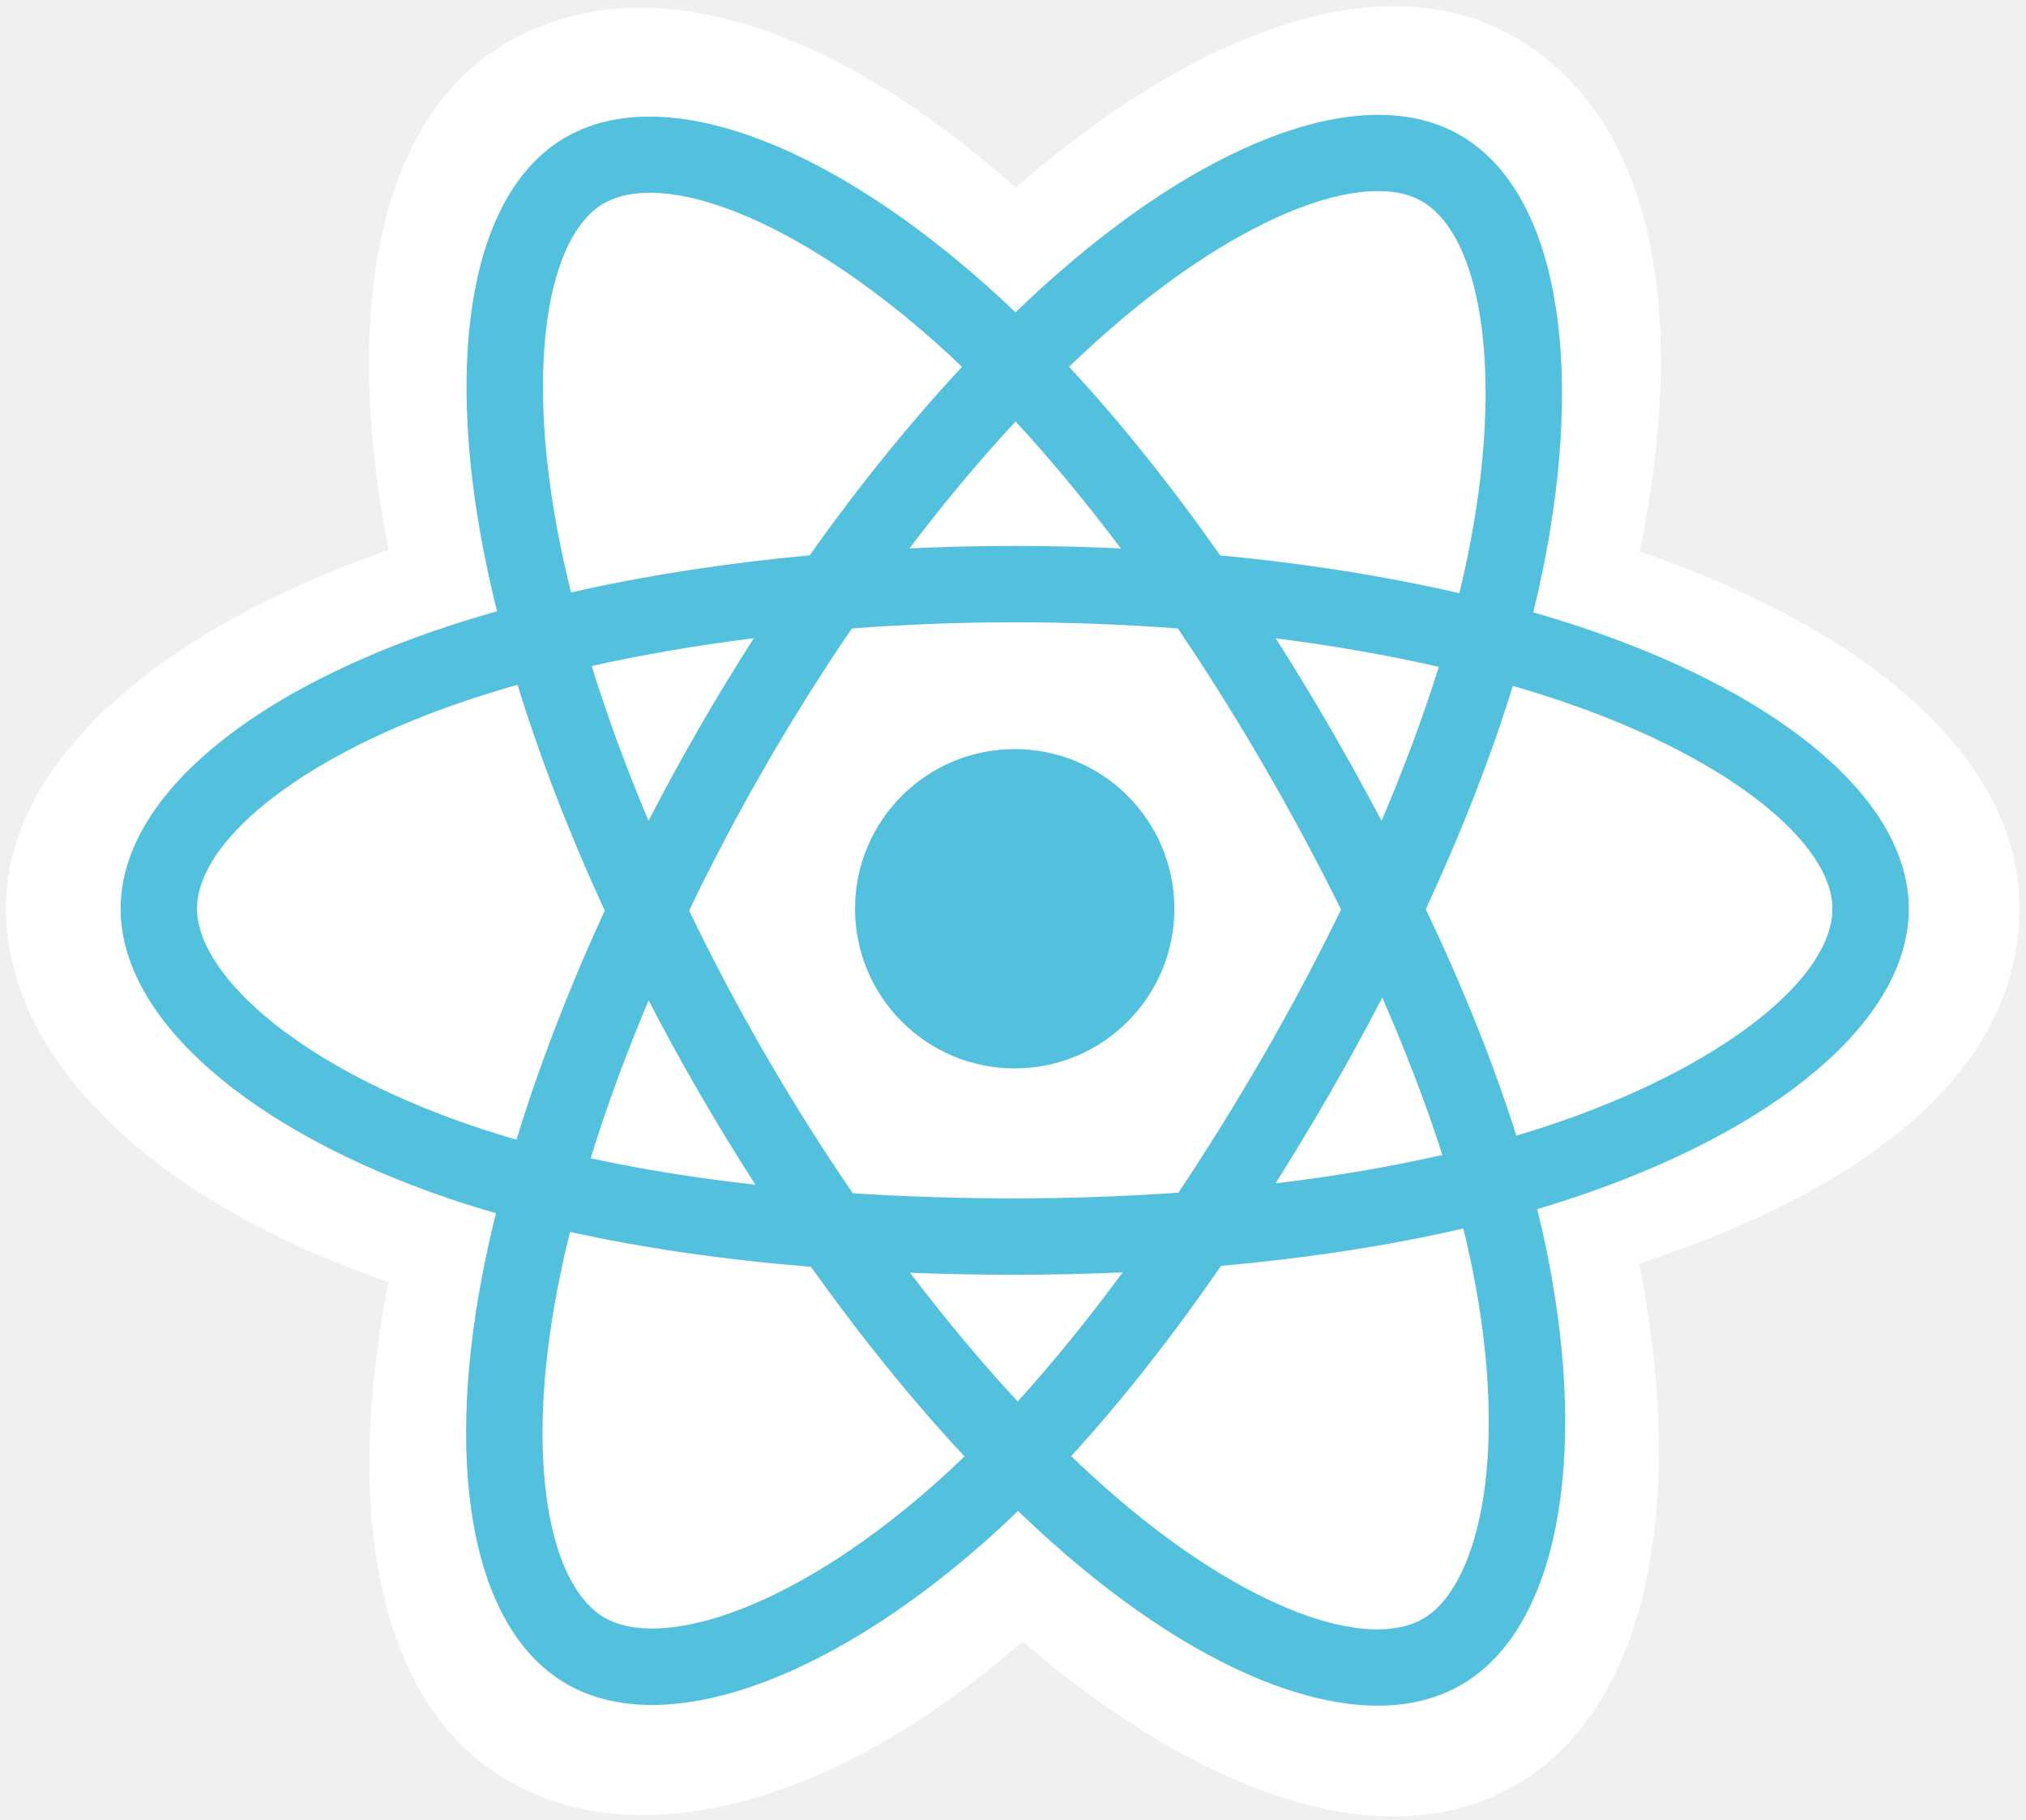
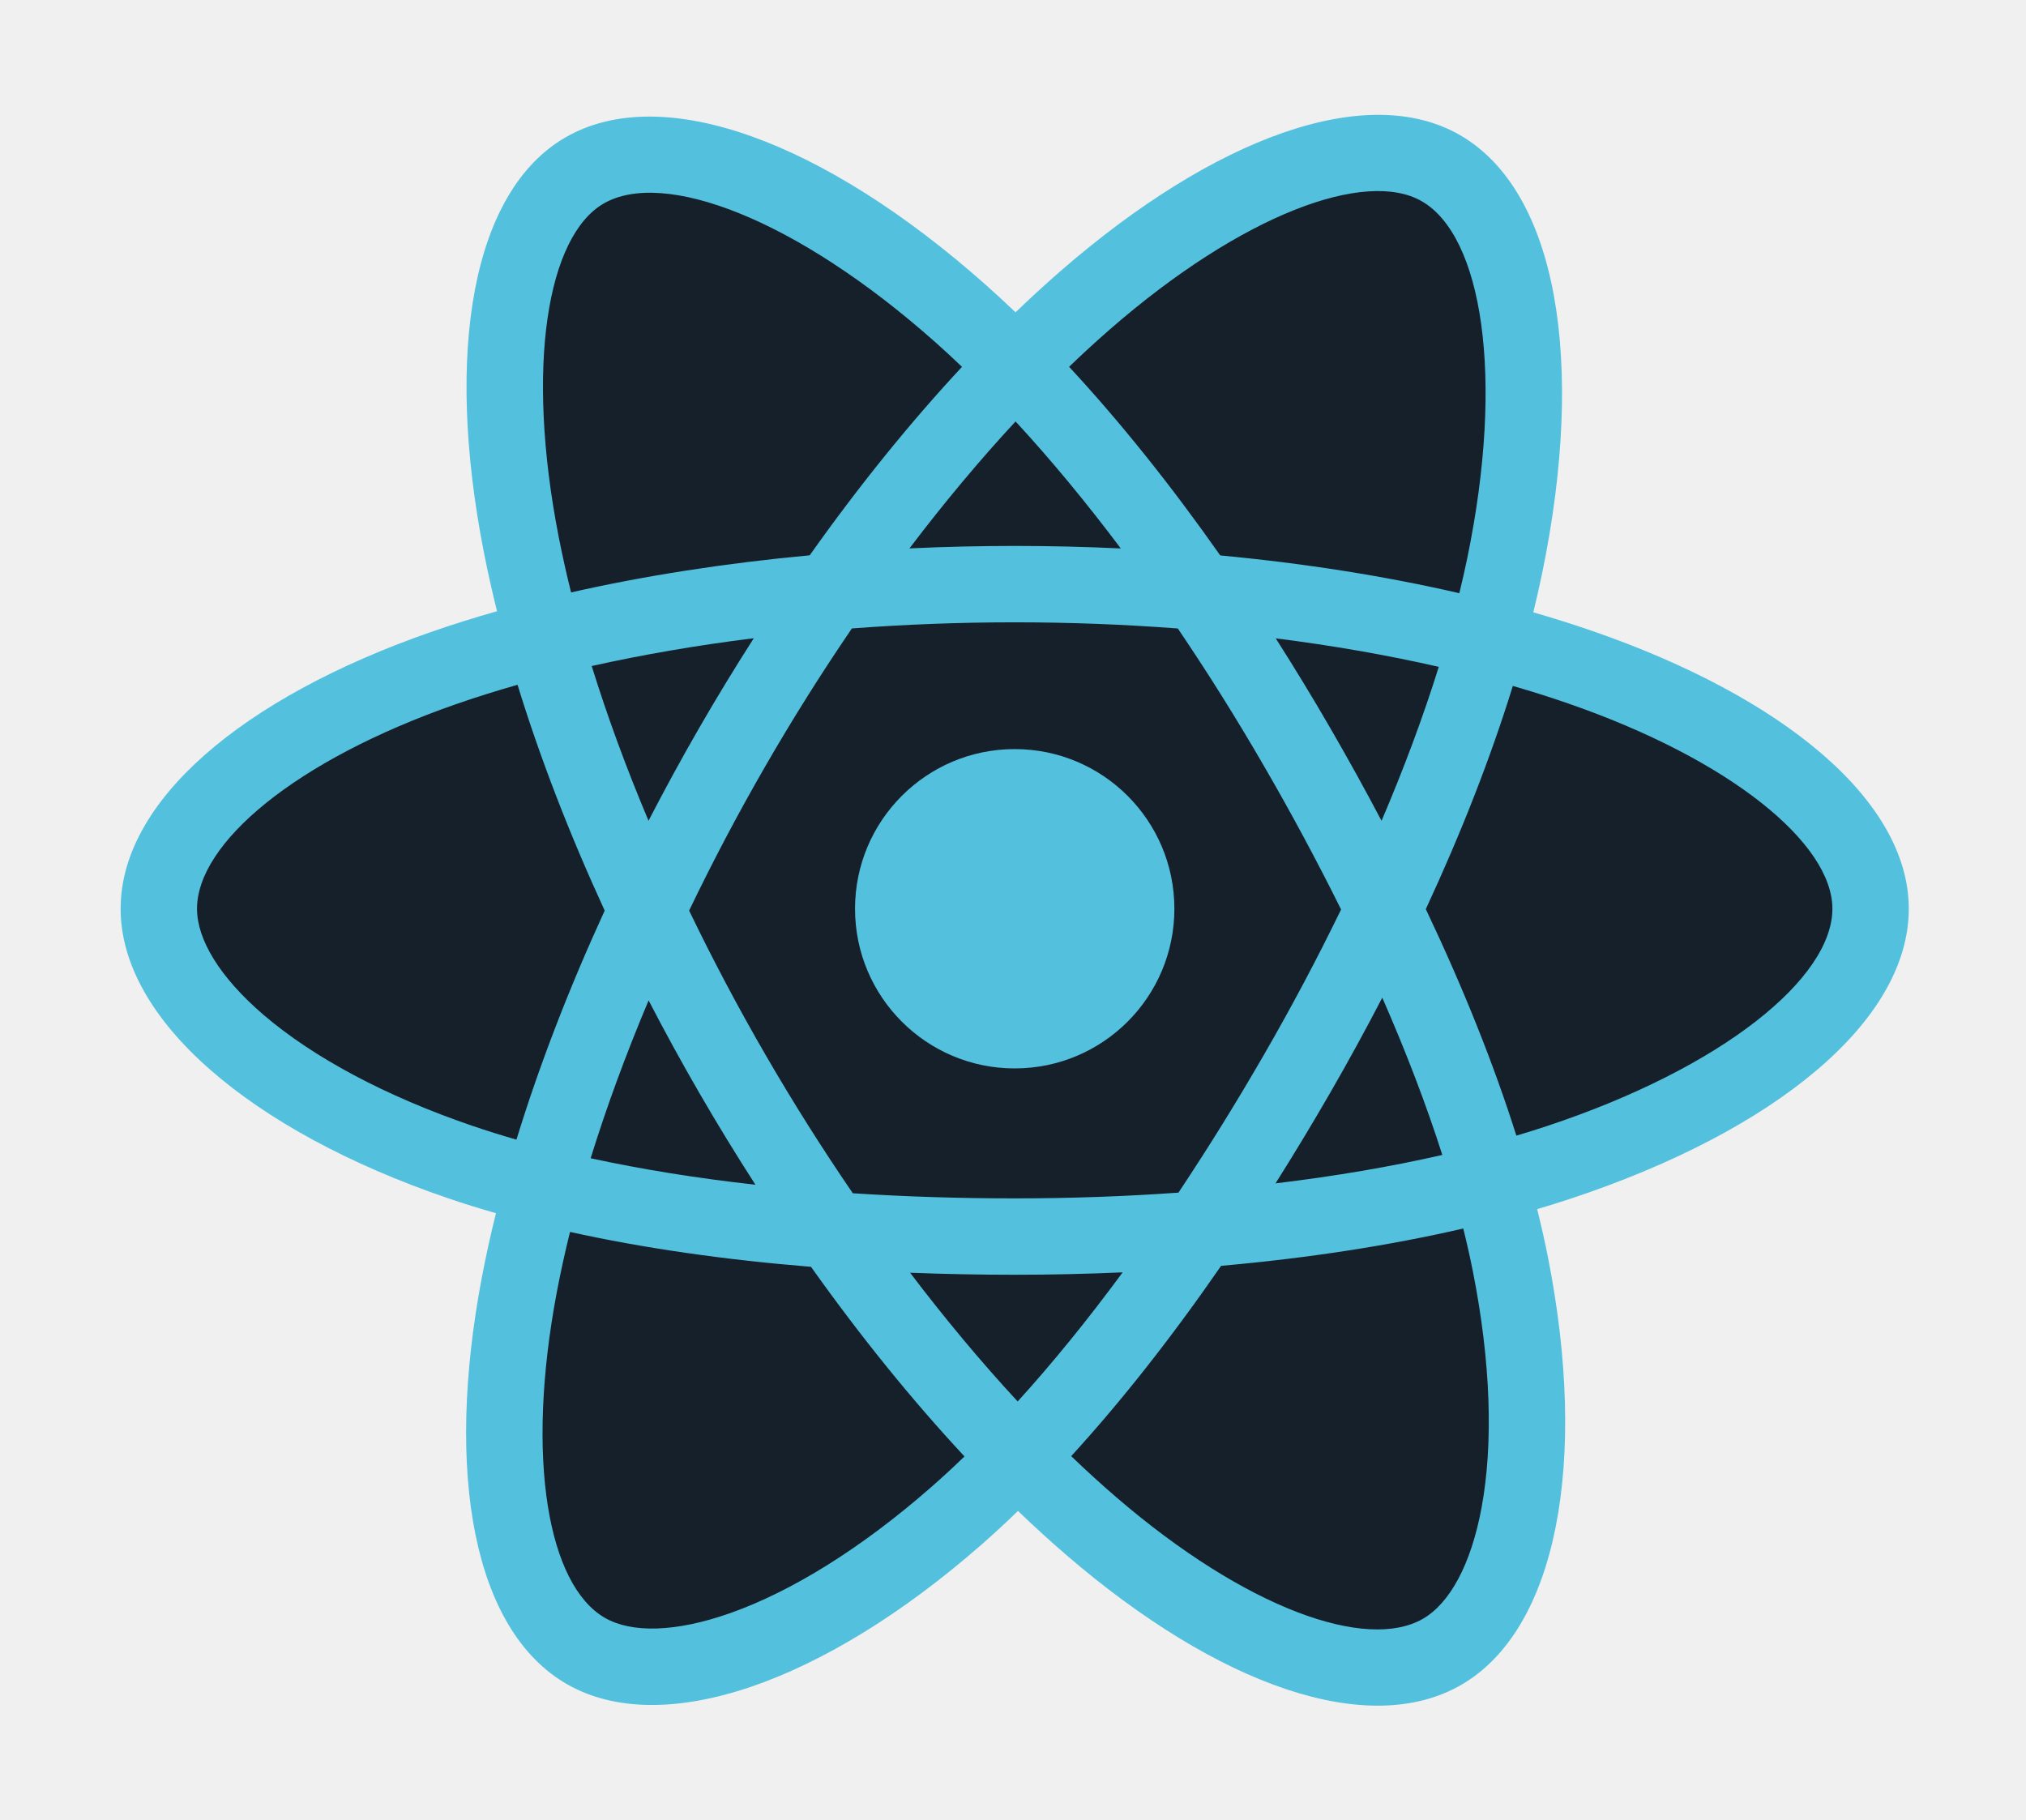
- <svg xmlns="http://www.w3.org/2000/svg" width="2500" height="2246" viewBox="0 0 256 230" preserveAspectRatio="xMinYMin meet">
-   <path d="M.754 114.75c0 19.215 18.763 37.152 48.343 47.263-5.907 29.737-1.058 53.706 15.136 63.045 16.645 9.6 41.443 2.955 64.98-17.62 22.943 19.744 46.13 27.514 62.31 18.148 16.63-9.627 21.687-35.221 15.617-65.887 30.81-10.186 48.044-25.481 48.044-44.949 0-18.769-18.797-35.006-47.979-45.052 6.535-31.933.998-55.32-15.867-65.045-16.259-9.376-39.716-1.204-62.996 19.056C104.122 2.205 80.897-4.36 64.05 5.392 47.806 14.795 43.171 39.2 49.097 69.487 20.515 79.452.754 96.057.754 114.75z" fill="#FFF" />
-   <path d="M201.025 79.674a151.364 151.364 0 0 0-7.274-2.292 137.5 137.5 0 0 0 1.124-4.961c5.506-26.728 1.906-48.26-10.388-55.348-11.787-6.798-31.065.29-50.535 17.233a151.136 151.136 0 0 0-5.626 5.163 137.573 137.573 0 0 0-3.744-3.458c-20.405-18.118-40.858-25.752-53.139-18.643-11.776 6.817-15.264 27.06-10.307 52.39a150.91 150.91 0 0 0 1.67 7.484c-2.894.822-5.689 1.698-8.363 2.63-23.922 8.34-39.2 21.412-39.2 34.97 0 14.004 16.4 28.05 41.318 36.566a128.44 128.44 0 0 0 6.11 1.91 147.813 147.813 0 0 0-1.775 8.067c-4.726 24.89-1.035 44.653 10.71 51.428 12.131 6.995 32.491-.195 52.317-17.525 1.567-1.37 3.14-2.823 4.715-4.346a148.34 148.34 0 0 0 6.108 5.573c19.204 16.525 38.17 23.198 49.905 16.405 12.12-7.016 16.058-28.247 10.944-54.078-.39-1.973-.845-3.988-1.355-6.04 1.43-.422 2.833-.858 4.202-1.312 25.904-8.582 42.757-22.457 42.757-36.648 0-13.607-15.77-26.767-40.174-35.168z" fill="#53C1DE" />
-   <path d="M195.406 142.328c-1.235.409-2.503.804-3.795 1.187-2.86-9.053-6.72-18.68-11.442-28.625 4.507-9.71 8.217-19.213 10.997-28.208 2.311.67 4.555 1.375 6.717 2.12 20.91 7.197 33.664 17.84 33.664 26.04 0 8.735-13.775 20.075-36.14 27.486zm-9.28 18.389c2.261 11.422 2.584 21.749 1.086 29.822-1.346 7.254-4.052 12.09-7.398 14.027-7.121 4.122-22.35-1.236-38.772-15.368-1.883-1.62-3.78-3.35-5.682-5.18 6.367-6.964 12.73-15.06 18.94-24.05 10.924-.969 21.244-2.554 30.603-4.717.46 1.86.87 3.683 1.223 5.466zm-93.85 43.137c-6.957 2.457-12.498 2.527-15.847.596-7.128-4.11-10.09-19.98-6.049-41.265a138.507 138.507 0 0 1 1.65-7.502c9.255 2.047 19.5 3.52 30.45 4.408 6.251 8.797 12.798 16.883 19.396 23.964a118.863 118.863 0 0 1-4.305 3.964c-8.767 7.664-17.552 13.1-25.294 15.835zm-32.593-61.58c-11.018-3.766-20.117-8.66-26.354-14-5.604-4.8-8.434-9.565-8.434-13.432 0-8.227 12.267-18.722 32.726-25.855a139.276 139.276 0 0 1 7.777-2.447c2.828 9.197 6.537 18.813 11.013 28.537-4.534 9.869-8.296 19.638-11.15 28.943a118.908 118.908 0 0 1-5.578-1.746zm10.926-74.37c-4.247-21.703-1.427-38.074 5.67-42.182 7.56-4.376 24.275 1.864 41.893 17.507 1.126 1 2.257 2.047 3.39 3.13-6.564 7.049-13.051 15.074-19.248 23.82-10.627.985-20.8 2.567-30.152 4.686a141.525 141.525 0 0 1-1.553-6.962zm97.467 24.067a306.982 306.982 0 0 0-6.871-11.3c7.21.91 14.117 2.12 20.603 3.601-1.947 6.241-4.374 12.767-7.232 19.457a336.42 336.42 0 0 0-6.5-11.758zm-39.747-38.714c4.452 4.823 8.911 10.209 13.297 16.052a284.245 284.245 0 0 0-26.706-.006c4.39-5.789 8.887-11.167 13.409-16.046zm-40.002 38.78a285.24 285.24 0 0 0-6.378 11.685c-2.811-6.667-5.216-13.222-7.18-19.552 6.447-1.443 13.322-2.622 20.485-3.517a283.79 283.79 0 0 0-6.927 11.384zm7.133 57.683c-7.4-.826-14.379-1.945-20.824-3.348 1.995-6.442 4.453-13.138 7.324-19.948a283.494 283.494 0 0 0 6.406 11.692 285.27 285.27 0 0 0 7.094 11.604zm33.136 27.389c-4.575-4.937-9.138-10.397-13.595-16.27 4.326.17 8.737.256 13.22.256 4.606 0 9.159-.103 13.64-.303-4.4 5.98-8.843 11.448-13.265 16.317zm46.072-51.032c3.02 6.884 5.566 13.544 7.588 19.877-6.552 1.495-13.625 2.699-21.078 3.593a337.537 337.537 0 0 0 6.937-11.498 306.632 306.632 0 0 0 6.553-11.972zm-14.915 7.15a316.478 316.478 0 0 1-10.84 17.49c-6.704.479-13.632.726-20.692.726-7.031 0-13.871-.219-20.458-.646A273.798 273.798 0 0 1 96.72 133.28a271.334 271.334 0 0 1-9.64-18.206 273.864 273.864 0 0 1 9.611-18.216v.002a271.252 271.252 0 0 1 10.956-17.442c6.72-.508 13.61-.774 20.575-.774 6.996 0 13.895.268 20.613.78a290.704 290.704 0 0 1 10.887 17.383 316.418 316.418 0 0 1 9.741 18.13 290.806 290.806 0 0 1-9.709 18.29zm19.913-107.792c7.566 4.364 10.509 21.961 5.755 45.038a127.525 127.525 0 0 1-1.016 4.492c-9.374-2.163-19.554-3.773-30.212-4.773-6.209-8.841-12.642-16.88-19.1-23.838a141.92 141.92 0 0 1 5.196-4.766c16.682-14.518 32.273-20.25 39.377-16.153z" fill="#FFF" />
-   <path d="M128.221 94.665c11.144 0 20.177 9.034 20.177 20.177 0 11.144-9.033 20.178-20.177 20.178-11.143 0-20.177-9.034-20.177-20.178 0-11.143 9.034-20.177 20.177-20.177" fill="#53C1DE" />
+ <svg xmlns="http://www.w3.org/2000/svg" width="2500" height="2246" viewBox="0 0 256 230" preserveAspectRatio="xMinYMin meet" version="1.1" id="svg10">
+   <defs id="defs14" />
+   <path d="M.754 114.75c0 19.215 18.763 37.152 48.343 47.263-5.907 29.737-1.058 53.706 15.136 63.045 16.645 9.6 41.443 2.955 64.98-17.62 22.943 19.744 46.13 27.514 62.31 18.148 16.63-9.627 21.687-35.221 15.617-65.887 30.81-10.186 48.044-25.481 48.044-44.949 0-18.769-18.797-35.006-47.979-45.052 6.535-31.933.998-55.32-15.867-65.045-16.259-9.376-39.716-1.204-62.996 19.056C104.122 2.205 80.897-4.36 64.05 5.392 47.806 14.795 43.171 39.2 49.097 69.487 20.515 79.452.754 96.057.754 114.75z" fill="#FFF" id="path2" style="fill:none;stroke:none" />
+   <path d="M201.025 79.674a151.364 151.364 0 0 0-7.274-2.292 137.5 137.5 0 0 0 1.124-4.961c5.506-26.728 1.906-48.26-10.388-55.348-11.787-6.798-31.065.29-50.535 17.233a151.136 151.136 0 0 0-5.626 5.163 137.573 137.573 0 0 0-3.744-3.458c-20.405-18.118-40.858-25.752-53.139-18.643-11.776 6.817-15.264 27.06-10.307 52.39a150.91 150.91 0 0 0 1.67 7.484c-2.894.822-5.689 1.698-8.363 2.63-23.922 8.34-39.2 21.412-39.2 34.97 0 14.004 16.4 28.05 41.318 36.566a128.44 128.44 0 0 0 6.11 1.91 147.813 147.813 0 0 0-1.775 8.067c-4.726 24.89-1.035 44.653 10.71 51.428 12.131 6.995 32.491-.195 52.317-17.525 1.567-1.37 3.14-2.823 4.715-4.346a148.34 148.34 0 0 0 6.108 5.573c19.204 16.525 38.17 23.198 49.905 16.405 12.12-7.016 16.058-28.247 10.944-54.078-.39-1.973-.845-3.988-1.355-6.04 1.43-.422 2.833-.858 4.202-1.312 25.904-8.582 42.757-22.457 42.757-36.648 0-13.607-15.77-26.767-40.174-35.168z" fill="#53C1DE" id="path4" />
+   <path d="M195.406 142.328c-1.235.409-2.503.804-3.795 1.187-2.86-9.053-6.72-18.68-11.442-28.625 4.507-9.71 8.217-19.213 10.997-28.208 2.311.67 4.555 1.375 6.717 2.12 20.91 7.197 33.664 17.84 33.664 26.04 0 8.735-13.775 20.075-36.14 27.486zm-9.28 18.389c2.261 11.422 2.584 21.749 1.086 29.822-1.346 7.254-4.052 12.09-7.398 14.027-7.121 4.122-22.35-1.236-38.772-15.368-1.883-1.62-3.78-3.35-5.682-5.18 6.367-6.964 12.73-15.06 18.94-24.05 10.924-.969 21.244-2.554 30.603-4.717.46 1.86.87 3.683 1.223 5.466zm-93.85 43.137c-6.957 2.457-12.498 2.527-15.847.596-7.128-4.11-10.09-19.98-6.049-41.265a138.507 138.507 0 0 1 1.65-7.502c9.255 2.047 19.5 3.52 30.45 4.408 6.251 8.797 12.798 16.883 19.396 23.964a118.863 118.863 0 0 1-4.305 3.964c-8.767 7.664-17.552 13.1-25.294 15.835zm-32.593-61.58c-11.018-3.766-20.117-8.66-26.354-14-5.604-4.8-8.434-9.565-8.434-13.432 0-8.227 12.267-18.722 32.726-25.855a139.276 139.276 0 0 1 7.777-2.447c2.828 9.197 6.537 18.813 11.013 28.537-4.534 9.869-8.296 19.638-11.15 28.943a118.908 118.908 0 0 1-5.578-1.746zm10.926-74.37c-4.247-21.703-1.427-38.074 5.67-42.182 7.56-4.376 24.275 1.864 41.893 17.507 1.126 1 2.257 2.047 3.39 3.13-6.564 7.049-13.051 15.074-19.248 23.82-10.627.985-20.8 2.567-30.152 4.686a141.525 141.525 0 0 1-1.553-6.962zm97.467 24.067a306.982 306.982 0 0 0-6.871-11.3c7.21.91 14.117 2.12 20.603 3.601-1.947 6.241-4.374 12.767-7.232 19.457a336.42 336.42 0 0 0-6.5-11.758zm-39.747-38.714c4.452 4.823 8.911 10.209 13.297 16.052a284.245 284.245 0 0 0-26.706-.006c4.39-5.789 8.887-11.167 13.409-16.046zm-40.002 38.78a285.24 285.24 0 0 0-6.378 11.685c-2.811-6.667-5.216-13.222-7.18-19.552 6.447-1.443 13.322-2.622 20.485-3.517a283.79 283.79 0 0 0-6.927 11.384zm7.133 57.683c-7.4-.826-14.379-1.945-20.824-3.348 1.995-6.442 4.453-13.138 7.324-19.948a283.494 283.494 0 0 0 6.406 11.692 285.27 285.27 0 0 0 7.094 11.604zm33.136 27.389c-4.575-4.937-9.138-10.397-13.595-16.27 4.326.17 8.737.256 13.22.256 4.606 0 9.159-.103 13.64-.303-4.4 5.98-8.843 11.448-13.265 16.317zm46.072-51.032c3.02 6.884 5.566 13.544 7.588 19.877-6.552 1.495-13.625 2.699-21.078 3.593a337.537 337.537 0 0 0 6.937-11.498 306.632 306.632 0 0 0 6.553-11.972zm-14.915 7.15a316.478 316.478 0 0 1-10.84 17.49c-6.704.479-13.632.726-20.692.726-7.031 0-13.871-.219-20.458-.646A273.798 273.798 0 0 1 96.72 133.28a271.334 271.334 0 0 1-9.64-18.206 273.864 273.864 0 0 1 9.611-18.216v.002a271.252 271.252 0 0 1 10.956-17.442c6.72-.508 13.61-.774 20.575-.774 6.996 0 13.895.268 20.613.78a290.704 290.704 0 0 1 10.887 17.383 316.418 316.418 0 0 1 9.741 18.13 290.806 290.806 0 0 1-9.709 18.29zm19.913-107.792c7.566 4.364 10.509 21.961 5.755 45.038a127.525 127.525 0 0 1-1.016 4.492c-9.374-2.163-19.554-3.773-30.212-4.773-6.209-8.841-12.642-16.88-19.1-23.838a141.92 141.92 0 0 1 5.196-4.766c16.682-14.518 32.273-20.25 39.377-16.153z" fill="#FFF" id="path6" style="fill:#15202b;stroke:none;fill-opacity:1" />
+   <path d="M128.221 94.665c11.144 0 20.177 9.034 20.177 20.177 0 11.144-9.033 20.178-20.177 20.178-11.143 0-20.177-9.034-20.177-20.178 0-11.143 9.034-20.177 20.177-20.177" fill="#53C1DE" id="path8" />
</svg>
